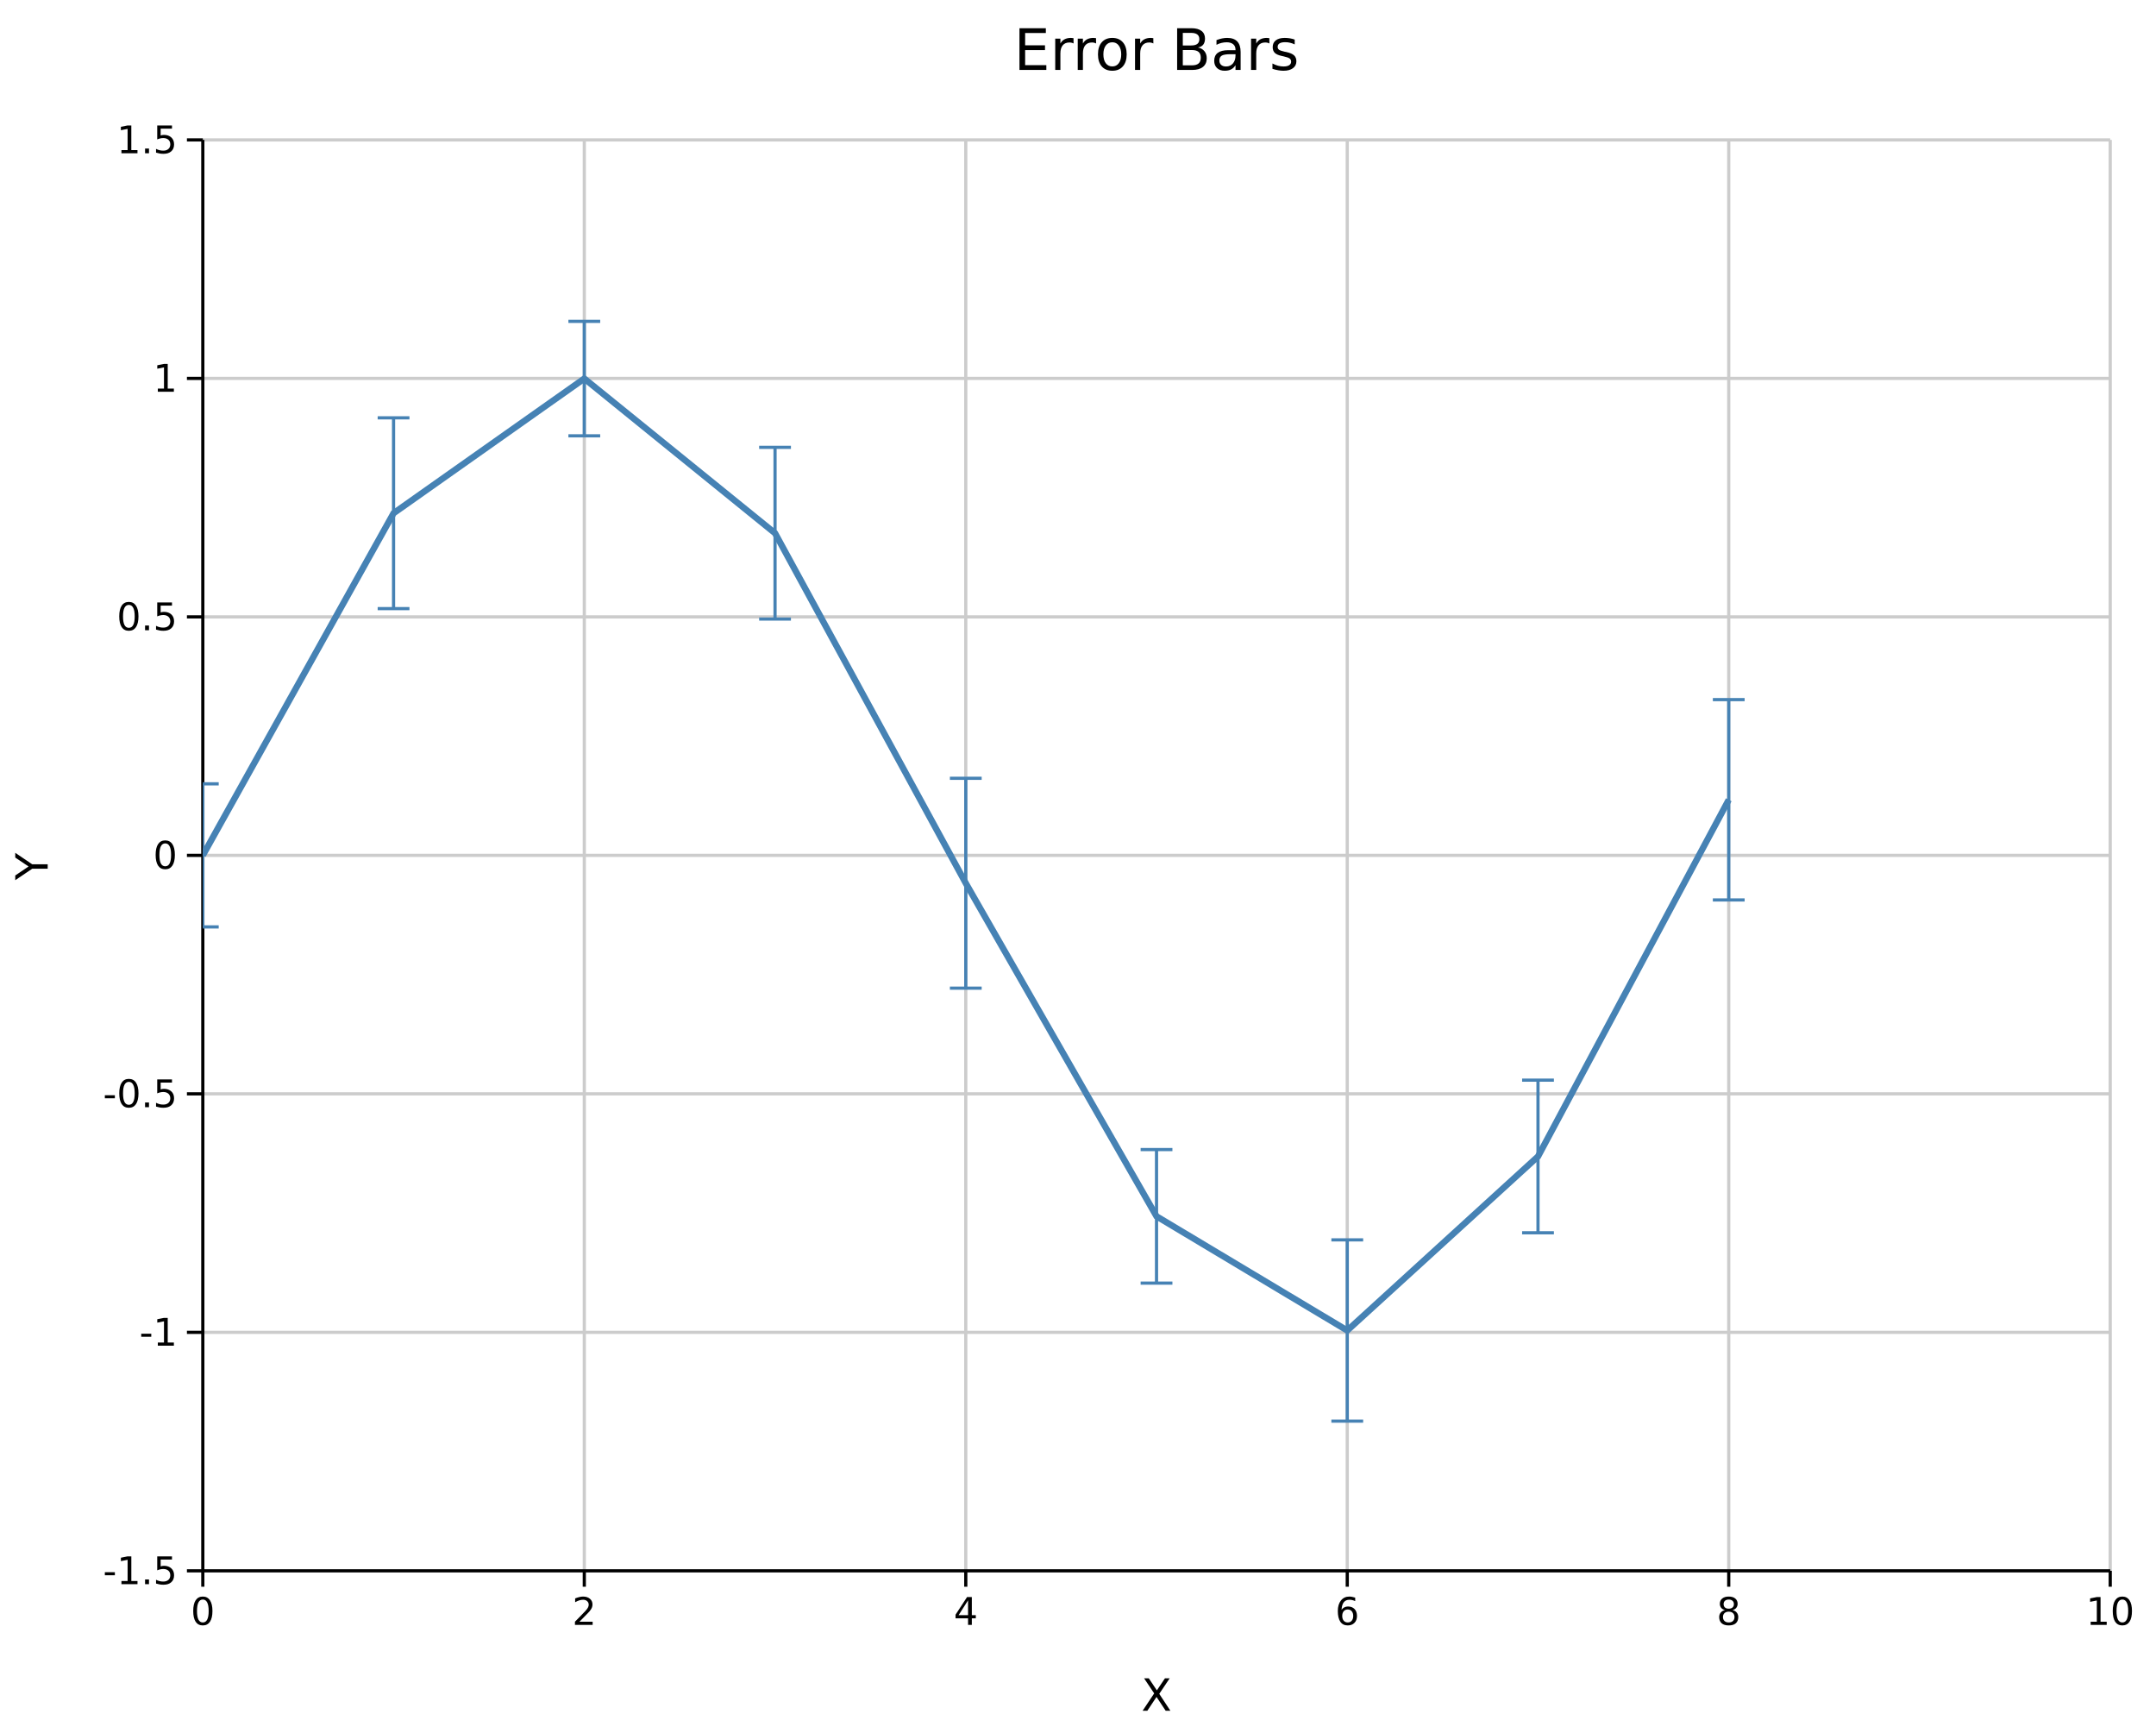
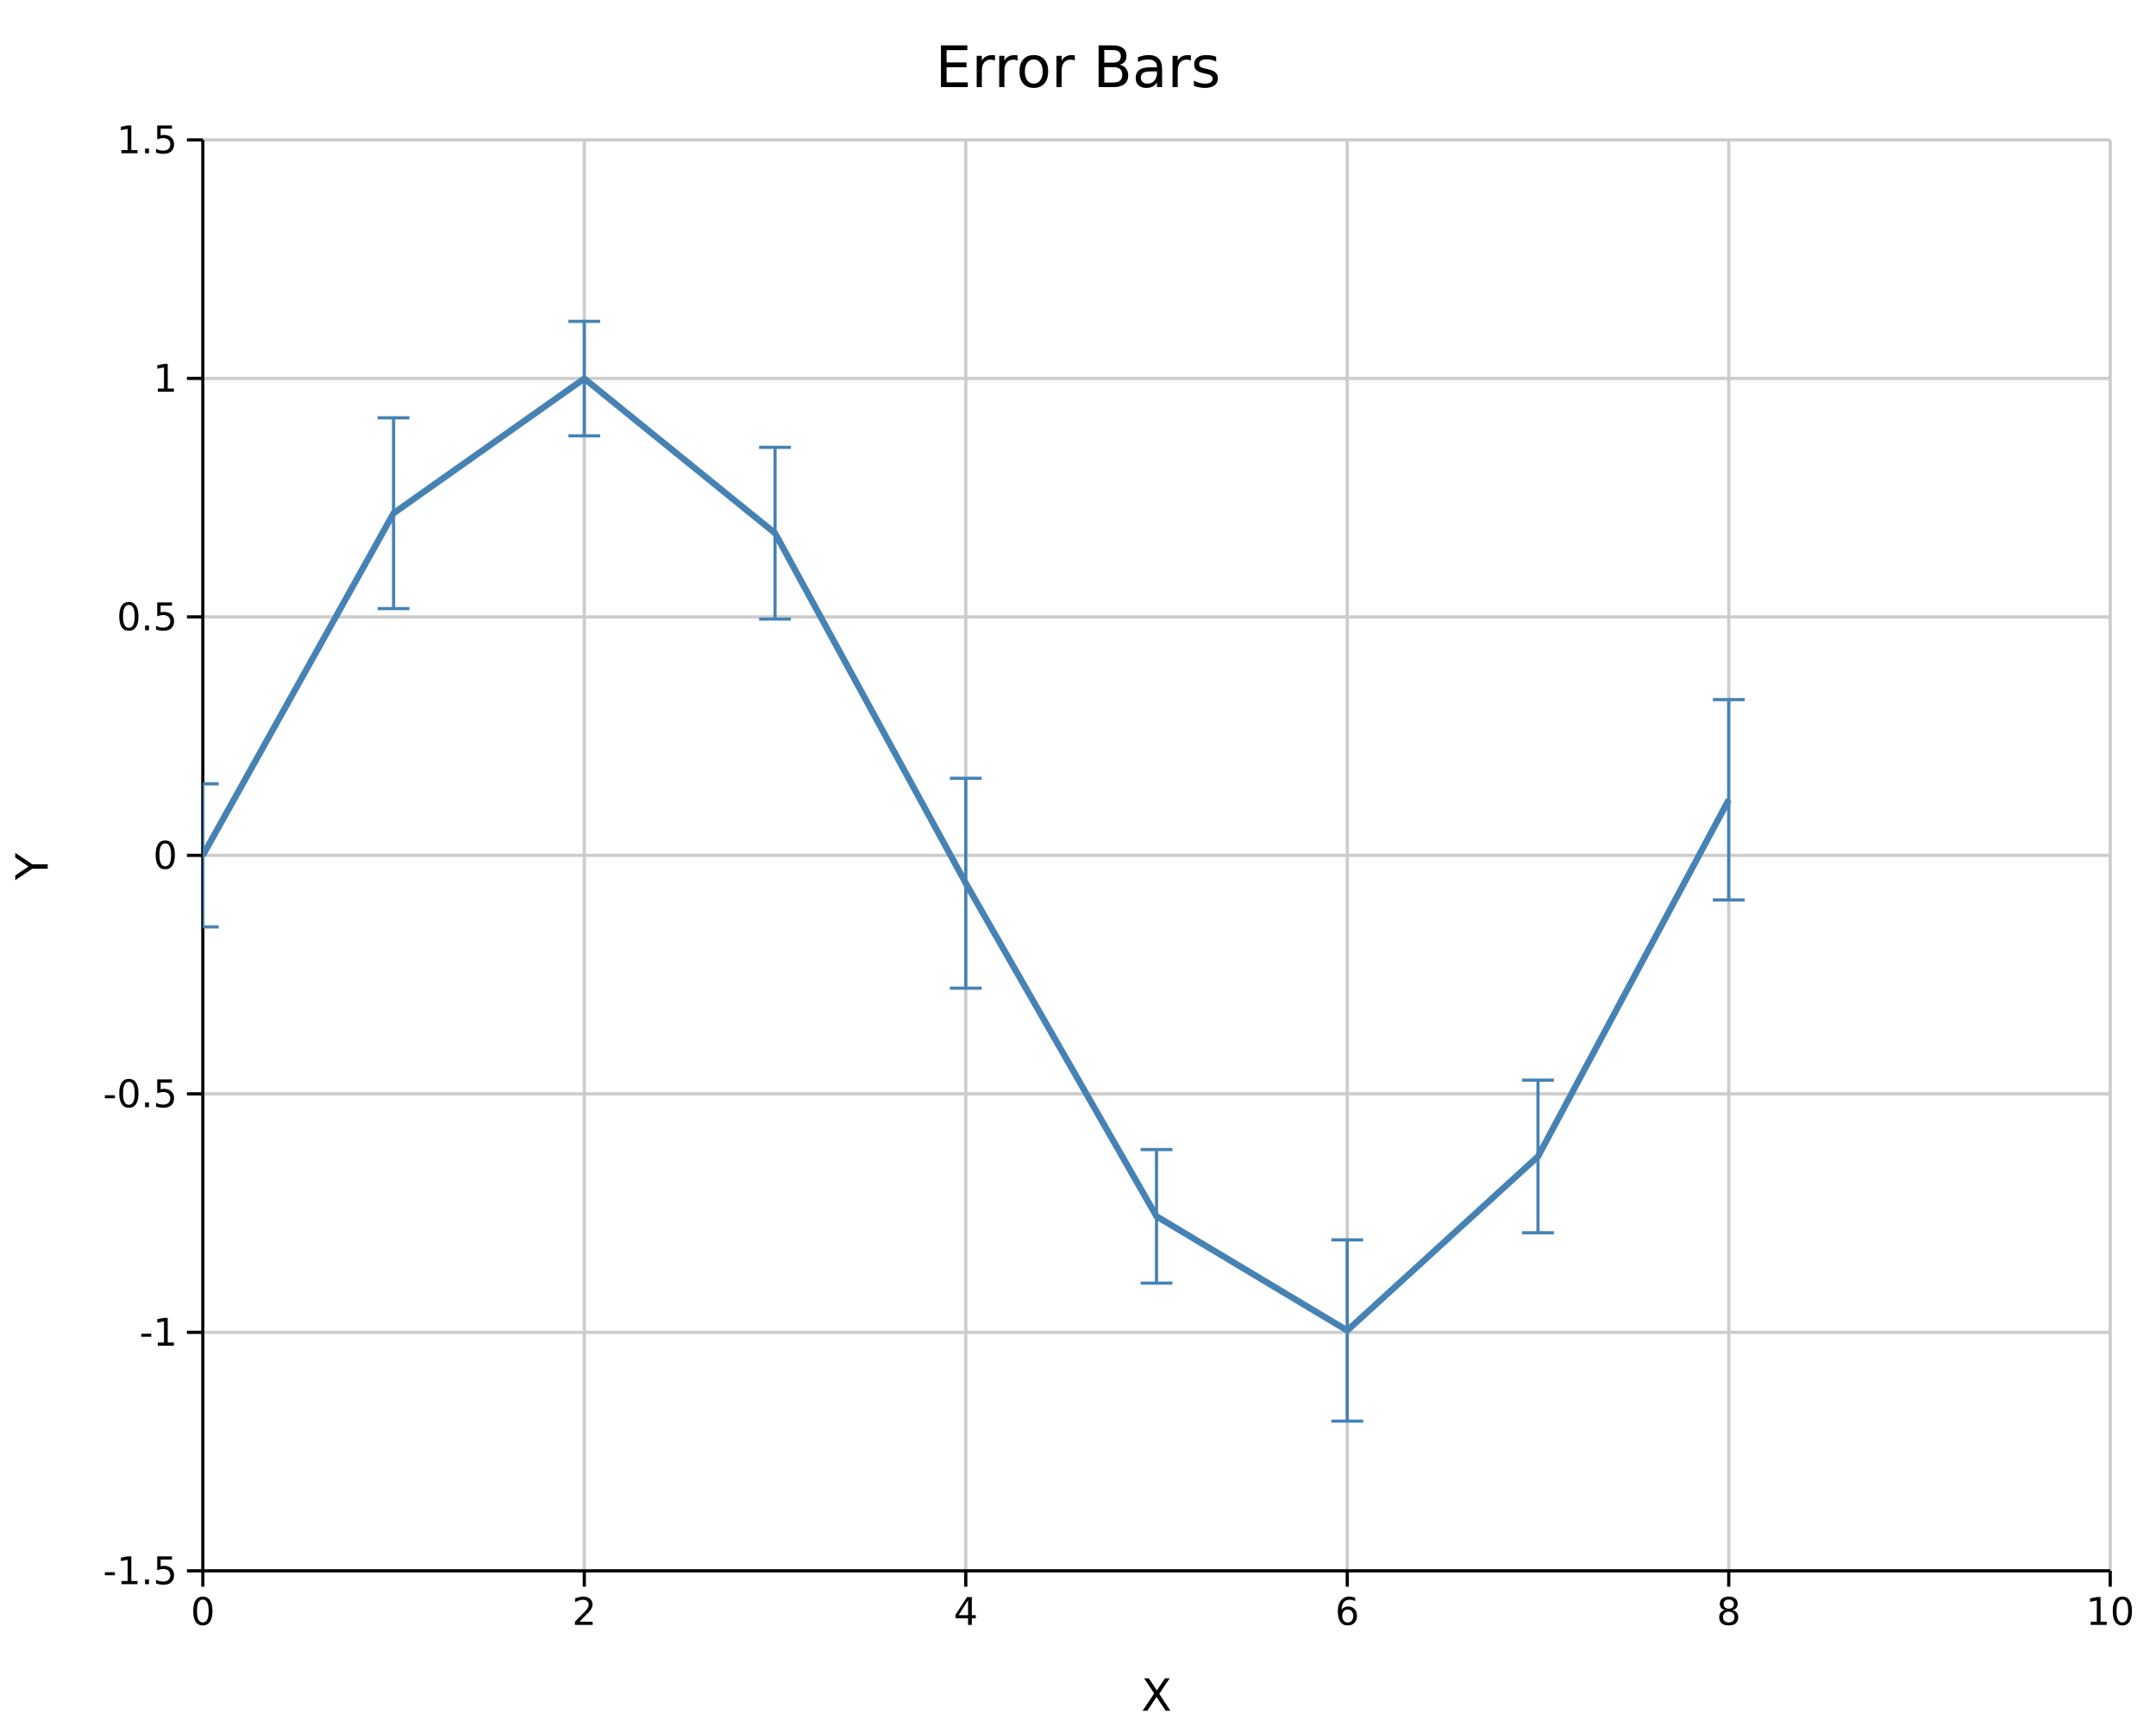
<svg xmlns="http://www.w3.org/2000/svg" width="678.2" height="545" font-family="DejaVu Sans, Liberation Sans, Arial, sans-serif" fill="black">
  <rect width="100%" height="100%" fill="white" />
  <defs>
    <clipPath id="kuva-clip-5">
      <rect x="63.8" y="44" width="600" height="450" />
    </clipPath>
  </defs>
  <line x1="183.8" y1="44" x2="183.8" y2="494" stroke="#cccccc" stroke-width="1" />
  <line x1="303.8" y1="44" x2="303.8" y2="494" stroke="#cccccc" stroke-width="1" />
  <line x1="423.8" y1="44" x2="423.8" y2="494" stroke="#cccccc" stroke-width="1" />
  <line x1="543.8" y1="44" x2="543.8" y2="494" stroke="#cccccc" stroke-width="1" />
  <line x1="663.8" y1="44" x2="663.8" y2="494" stroke="#cccccc" stroke-width="1" />
  <line x1="63.8" y1="419" x2="663.8" y2="419" stroke="#cccccc" stroke-width="1" />
  <line x1="63.8" y1="344" x2="663.8" y2="344" stroke="#cccccc" stroke-width="1" />
  <line x1="63.8" y1="269" x2="663.8" y2="269" stroke="#cccccc" stroke-width="1" />
  <line x1="63.8" y1="194" x2="663.8" y2="194" stroke="#cccccc" stroke-width="1" />
  <line x1="63.8" y1="119" x2="663.8" y2="119" stroke="#cccccc" stroke-width="1" />
  <line x1="63.8" y1="44" x2="663.8" y2="44" stroke="#cccccc" stroke-width="1" />
  <line x1="63.8" y1="494" x2="663.8" y2="494" stroke="#000000" stroke-width="1" />
  <line x1="63.8" y1="44" x2="63.8" y2="494" stroke="#000000" stroke-width="1" />
  <line x1="63.8" y1="494" x2="63.8" y2="499" stroke="#000000" stroke-width="1" />
  <text x="63.8" y="511" font-size="12" text-anchor="middle">0</text>
  <line x1="183.8" y1="494" x2="183.8" y2="499" stroke="#000000" stroke-width="1" />
  <text x="183.8" y="511" font-size="12" text-anchor="middle">2</text>
  <line x1="303.8" y1="494" x2="303.8" y2="499" stroke="#000000" stroke-width="1" />
  <text x="303.8" y="511" font-size="12" text-anchor="middle">4</text>
  <line x1="423.8" y1="494" x2="423.8" y2="499" stroke="#000000" stroke-width="1" />
  <text x="423.8" y="511" font-size="12" text-anchor="middle">6</text>
  <line x1="543.8" y1="494" x2="543.8" y2="499" stroke="#000000" stroke-width="1" />
  <text x="543.8" y="511" font-size="12" text-anchor="middle">8</text>
  <line x1="663.8" y1="494" x2="663.8" y2="499" stroke="#000000" stroke-width="1" />
  <text x="663.8" y="511" font-size="12" text-anchor="middle">10</text>
  <line x1="58.8" y1="494" x2="63.8" y2="494" stroke="#000000" stroke-width="1" />
  <text x="55.8" y="498.2" font-size="12" text-anchor="end">-1.5</text>
  <line x1="58.8" y1="419" x2="63.8" y2="419" stroke="#000000" stroke-width="1" />
  <text x="55.8" y="423.2" font-size="12" text-anchor="end">-1</text>
  <line x1="58.8" y1="344" x2="63.8" y2="344" stroke="#000000" stroke-width="1" />
  <text x="55.8" y="348.2" font-size="12" text-anchor="end">-0.5</text>
  <line x1="58.8" y1="269" x2="63.8" y2="269" stroke="#000000" stroke-width="1" />
  <text x="55.8" y="273.2" font-size="12" text-anchor="end">0</text>
  <line x1="58.8" y1="194" x2="63.8" y2="194" stroke="#000000" stroke-width="1" />
  <text x="55.8" y="198.2" font-size="12" text-anchor="end">0.5</text>
  <line x1="58.8" y1="119" x2="63.8" y2="119" stroke="#000000" stroke-width="1" />
  <text x="55.8" y="123.2" font-size="12" text-anchor="end">1</text>
  <line x1="58.8" y1="44" x2="63.8" y2="44" stroke="#000000" stroke-width="1" />
  <text x="55.8" y="48.2" font-size="12" text-anchor="end">1.5</text>
  <text x="363.8" y="538" font-size="14" text-anchor="middle">X</text>
  <text x="15" y="272.5" font-size="14" text-anchor="middle" transform="rotate(-90,15,272.5)">Y</text>
-   <text x="363.8" y="22" font-size="18" text-anchor="middle">Error Bars</text>
+   <text x="339.1" y="27.4" font-size="18" text-anchor="middle">Error Bars</text>
  <g clip-path="url(#kuva-clip-5)">
    <path d="M 63.8 269.0 L 123.8 161.4 L 183.8 119.06 L 243.8 167.68 L 303.8 277.76 L 363.8 382.52 L 423.8 418.42 L 483.8 363.69 L 543.8 251.52 " stroke="#4682b4" stroke-width="2" fill="none" />
    <line x1="63.8" y1="291.5" x2="63.8" y2="246.5" stroke="#4682b4" stroke-width="1" />
    <line x1="58.8" y1="291.5" x2="68.8" y2="291.5" stroke="#4682b4" stroke-width="1" />
    <line x1="58.8" y1="246.5" x2="68.8" y2="246.5" stroke="#4682b4" stroke-width="1" />
    <line x1="123.8" y1="191.4" x2="123.8" y2="131.4" stroke="#4682b4" stroke-width="1" />
    <line x1="118.8" y1="191.4" x2="128.8" y2="191.4" stroke="#4682b4" stroke-width="1" />
    <line x1="118.8" y1="131.4" x2="128.8" y2="131.4" stroke="#4682b4" stroke-width="1" />
    <line x1="183.8" y1="137.06" x2="183.8" y2="101.06" stroke="#4682b4" stroke-width="1" />
    <line x1="178.8" y1="137.06" x2="188.8" y2="137.06" stroke="#4682b4" stroke-width="1" />
    <line x1="178.8" y1="101.06" x2="188.8" y2="101.06" stroke="#4682b4" stroke-width="1" />
    <line x1="243.8" y1="194.68" x2="243.8" y2="140.68" stroke="#4682b4" stroke-width="1" />
    <line x1="238.8" y1="194.68" x2="248.8" y2="194.68" stroke="#4682b4" stroke-width="1" />
    <line x1="238.8" y1="140.68" x2="248.8" y2="140.68" stroke="#4682b4" stroke-width="1" />
    <line x1="303.8" y1="310.76" x2="303.8" y2="244.76" stroke="#4682b4" stroke-width="1" />
    <line x1="298.8" y1="310.76" x2="308.8" y2="310.76" stroke="#4682b4" stroke-width="1" />
    <line x1="298.8" y1="244.76" x2="308.8" y2="244.76" stroke="#4682b4" stroke-width="1" />
    <line x1="363.8" y1="403.52" x2="363.8" y2="361.52" stroke="#4682b4" stroke-width="1" />
    <line x1="358.8" y1="403.52" x2="368.8" y2="403.52" stroke="#4682b4" stroke-width="1" />
    <line x1="358.8" y1="361.52" x2="368.8" y2="361.52" stroke="#4682b4" stroke-width="1" />
    <line x1="423.8" y1="446.92" x2="423.8" y2="389.92" stroke="#4682b4" stroke-width="1" />
    <line x1="418.8" y1="446.92" x2="428.8" y2="446.92" stroke="#4682b4" stroke-width="1" />
    <line x1="418.8" y1="389.92" x2="428.8" y2="389.92" stroke="#4682b4" stroke-width="1" />
    <line x1="483.8" y1="387.69" x2="483.8" y2="339.69" stroke="#4682b4" stroke-width="1" />
    <line x1="478.8" y1="387.69" x2="488.8" y2="387.69" stroke="#4682b4" stroke-width="1" />
    <line x1="478.8" y1="339.69" x2="488.8" y2="339.69" stroke="#4682b4" stroke-width="1" />
    <line x1="543.8" y1="283.02" x2="543.8" y2="220.02" stroke="#4682b4" stroke-width="1" />
    <line x1="538.8" y1="283.02" x2="548.8" y2="283.02" stroke="#4682b4" stroke-width="1" />
    <line x1="538.8" y1="220.02" x2="548.8" y2="220.02" stroke="#4682b4" stroke-width="1" />
  </g>
</svg>
